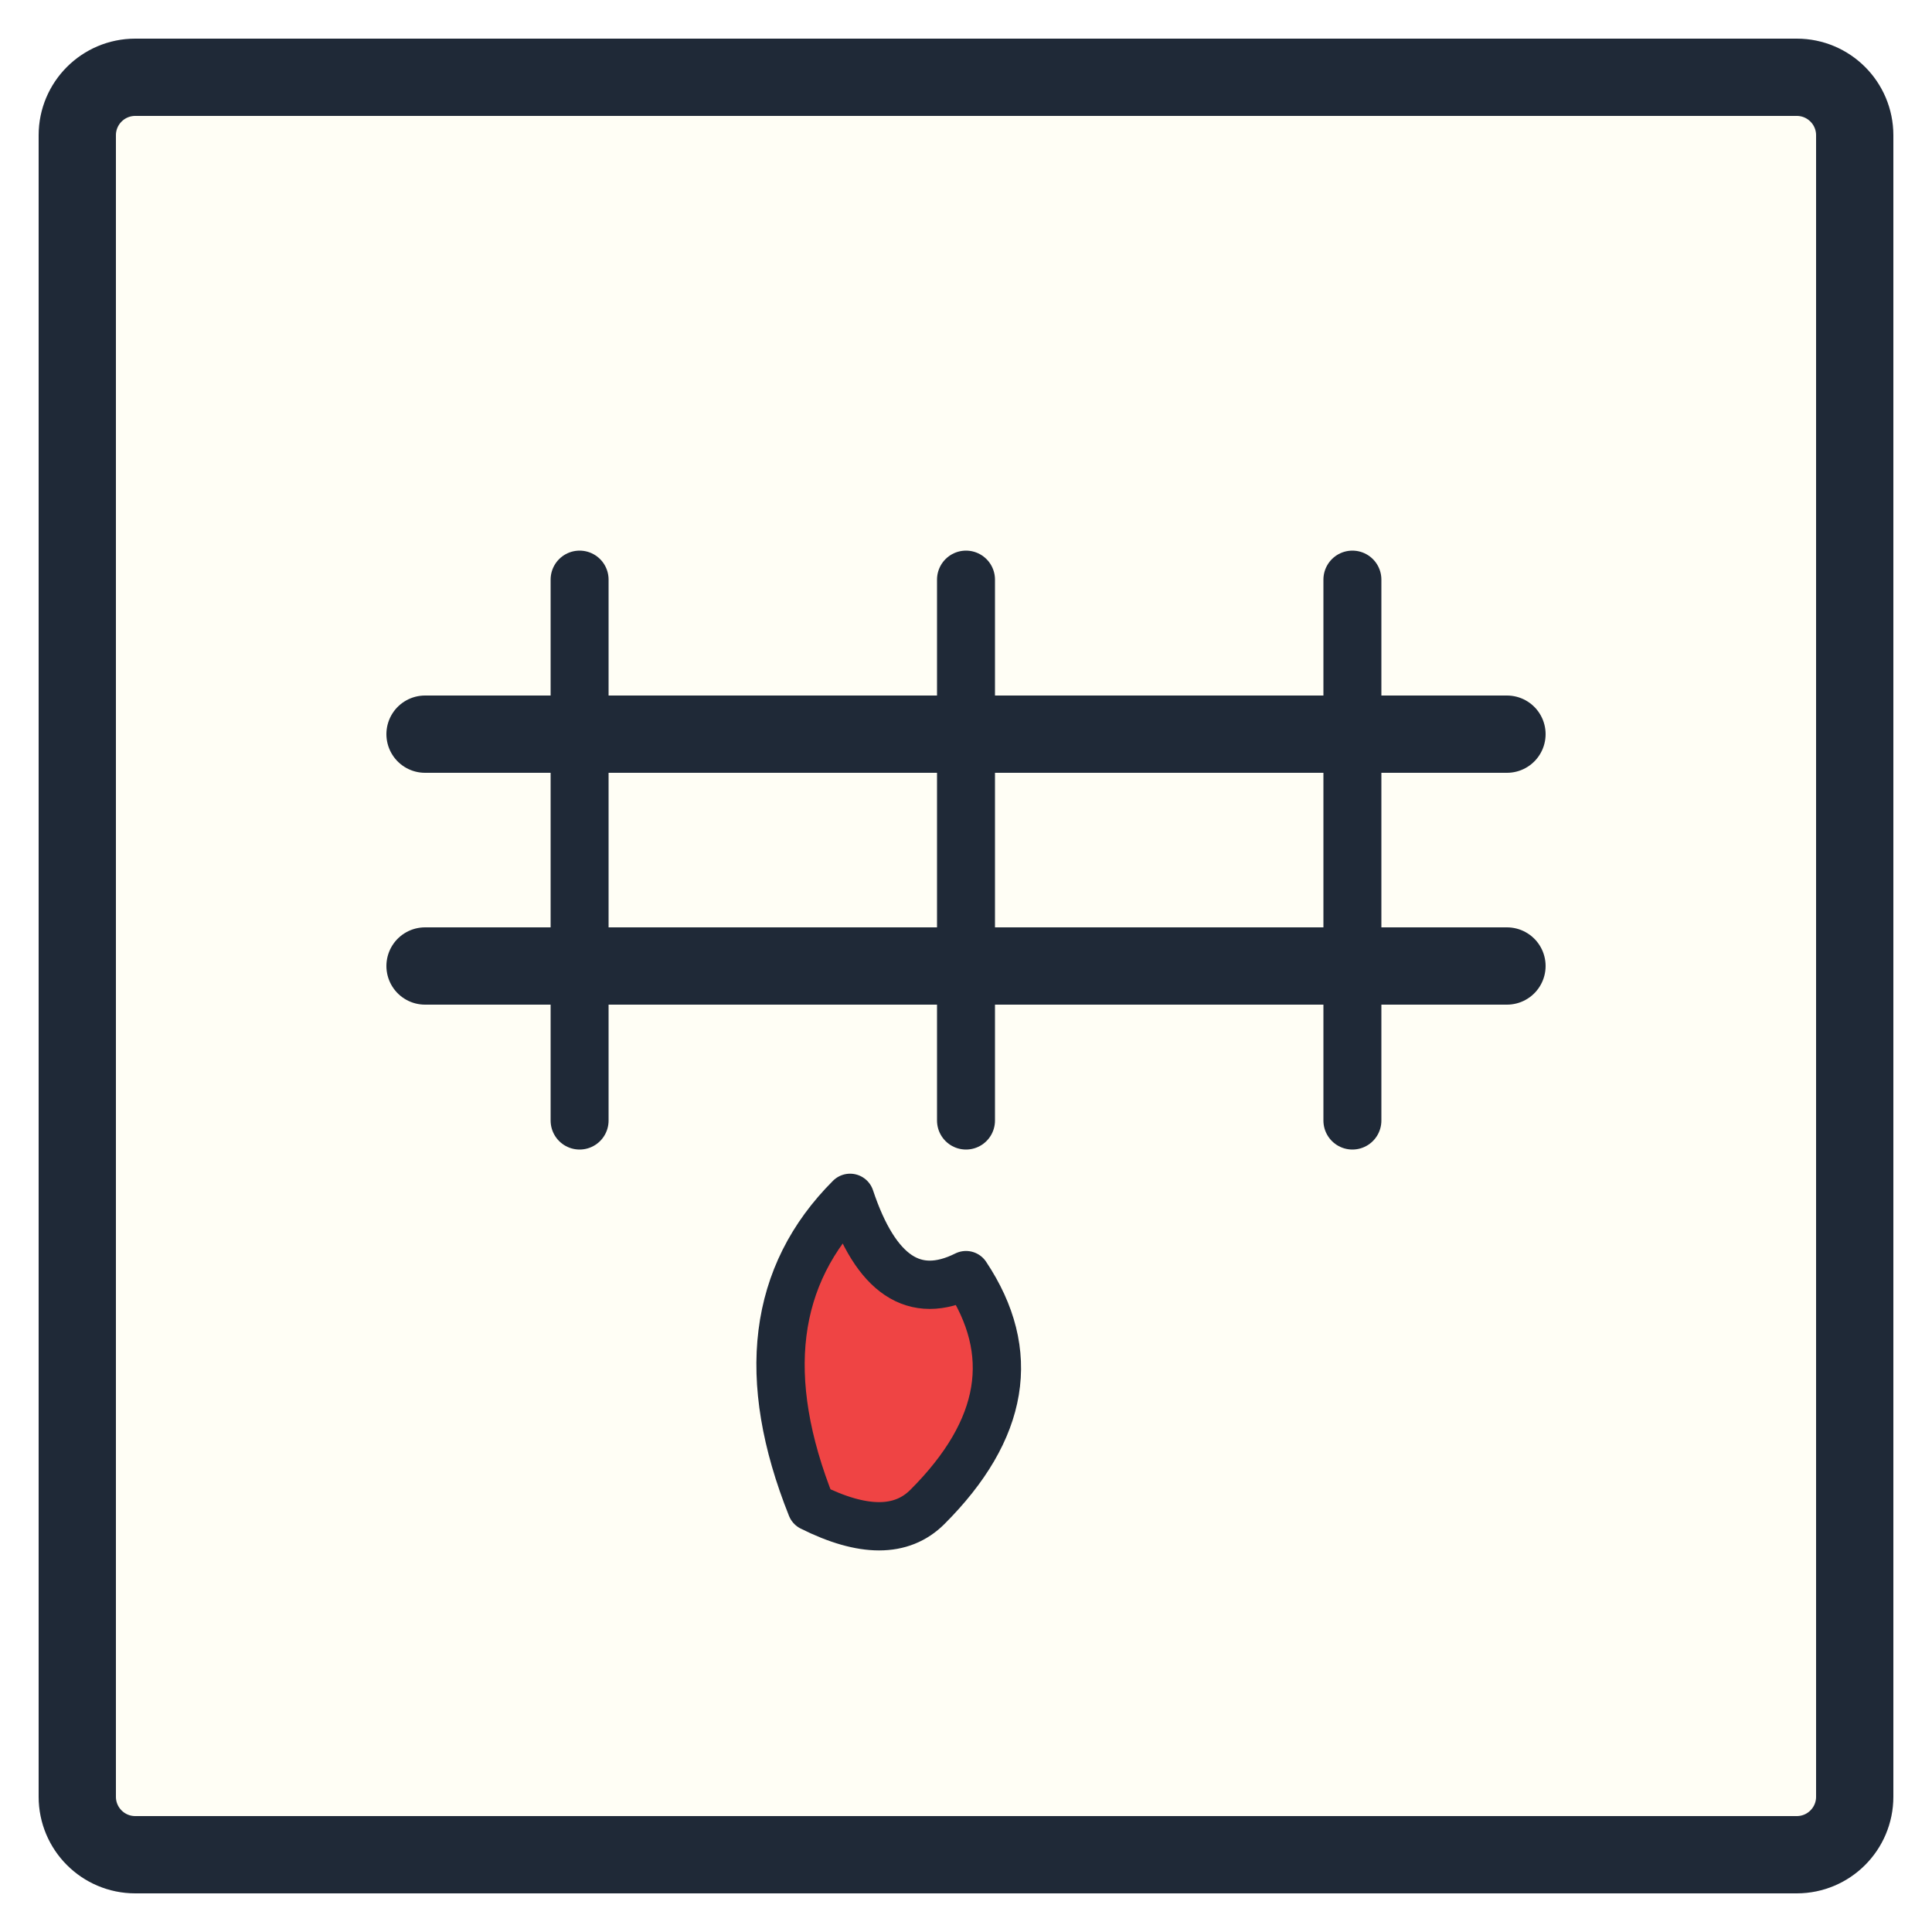
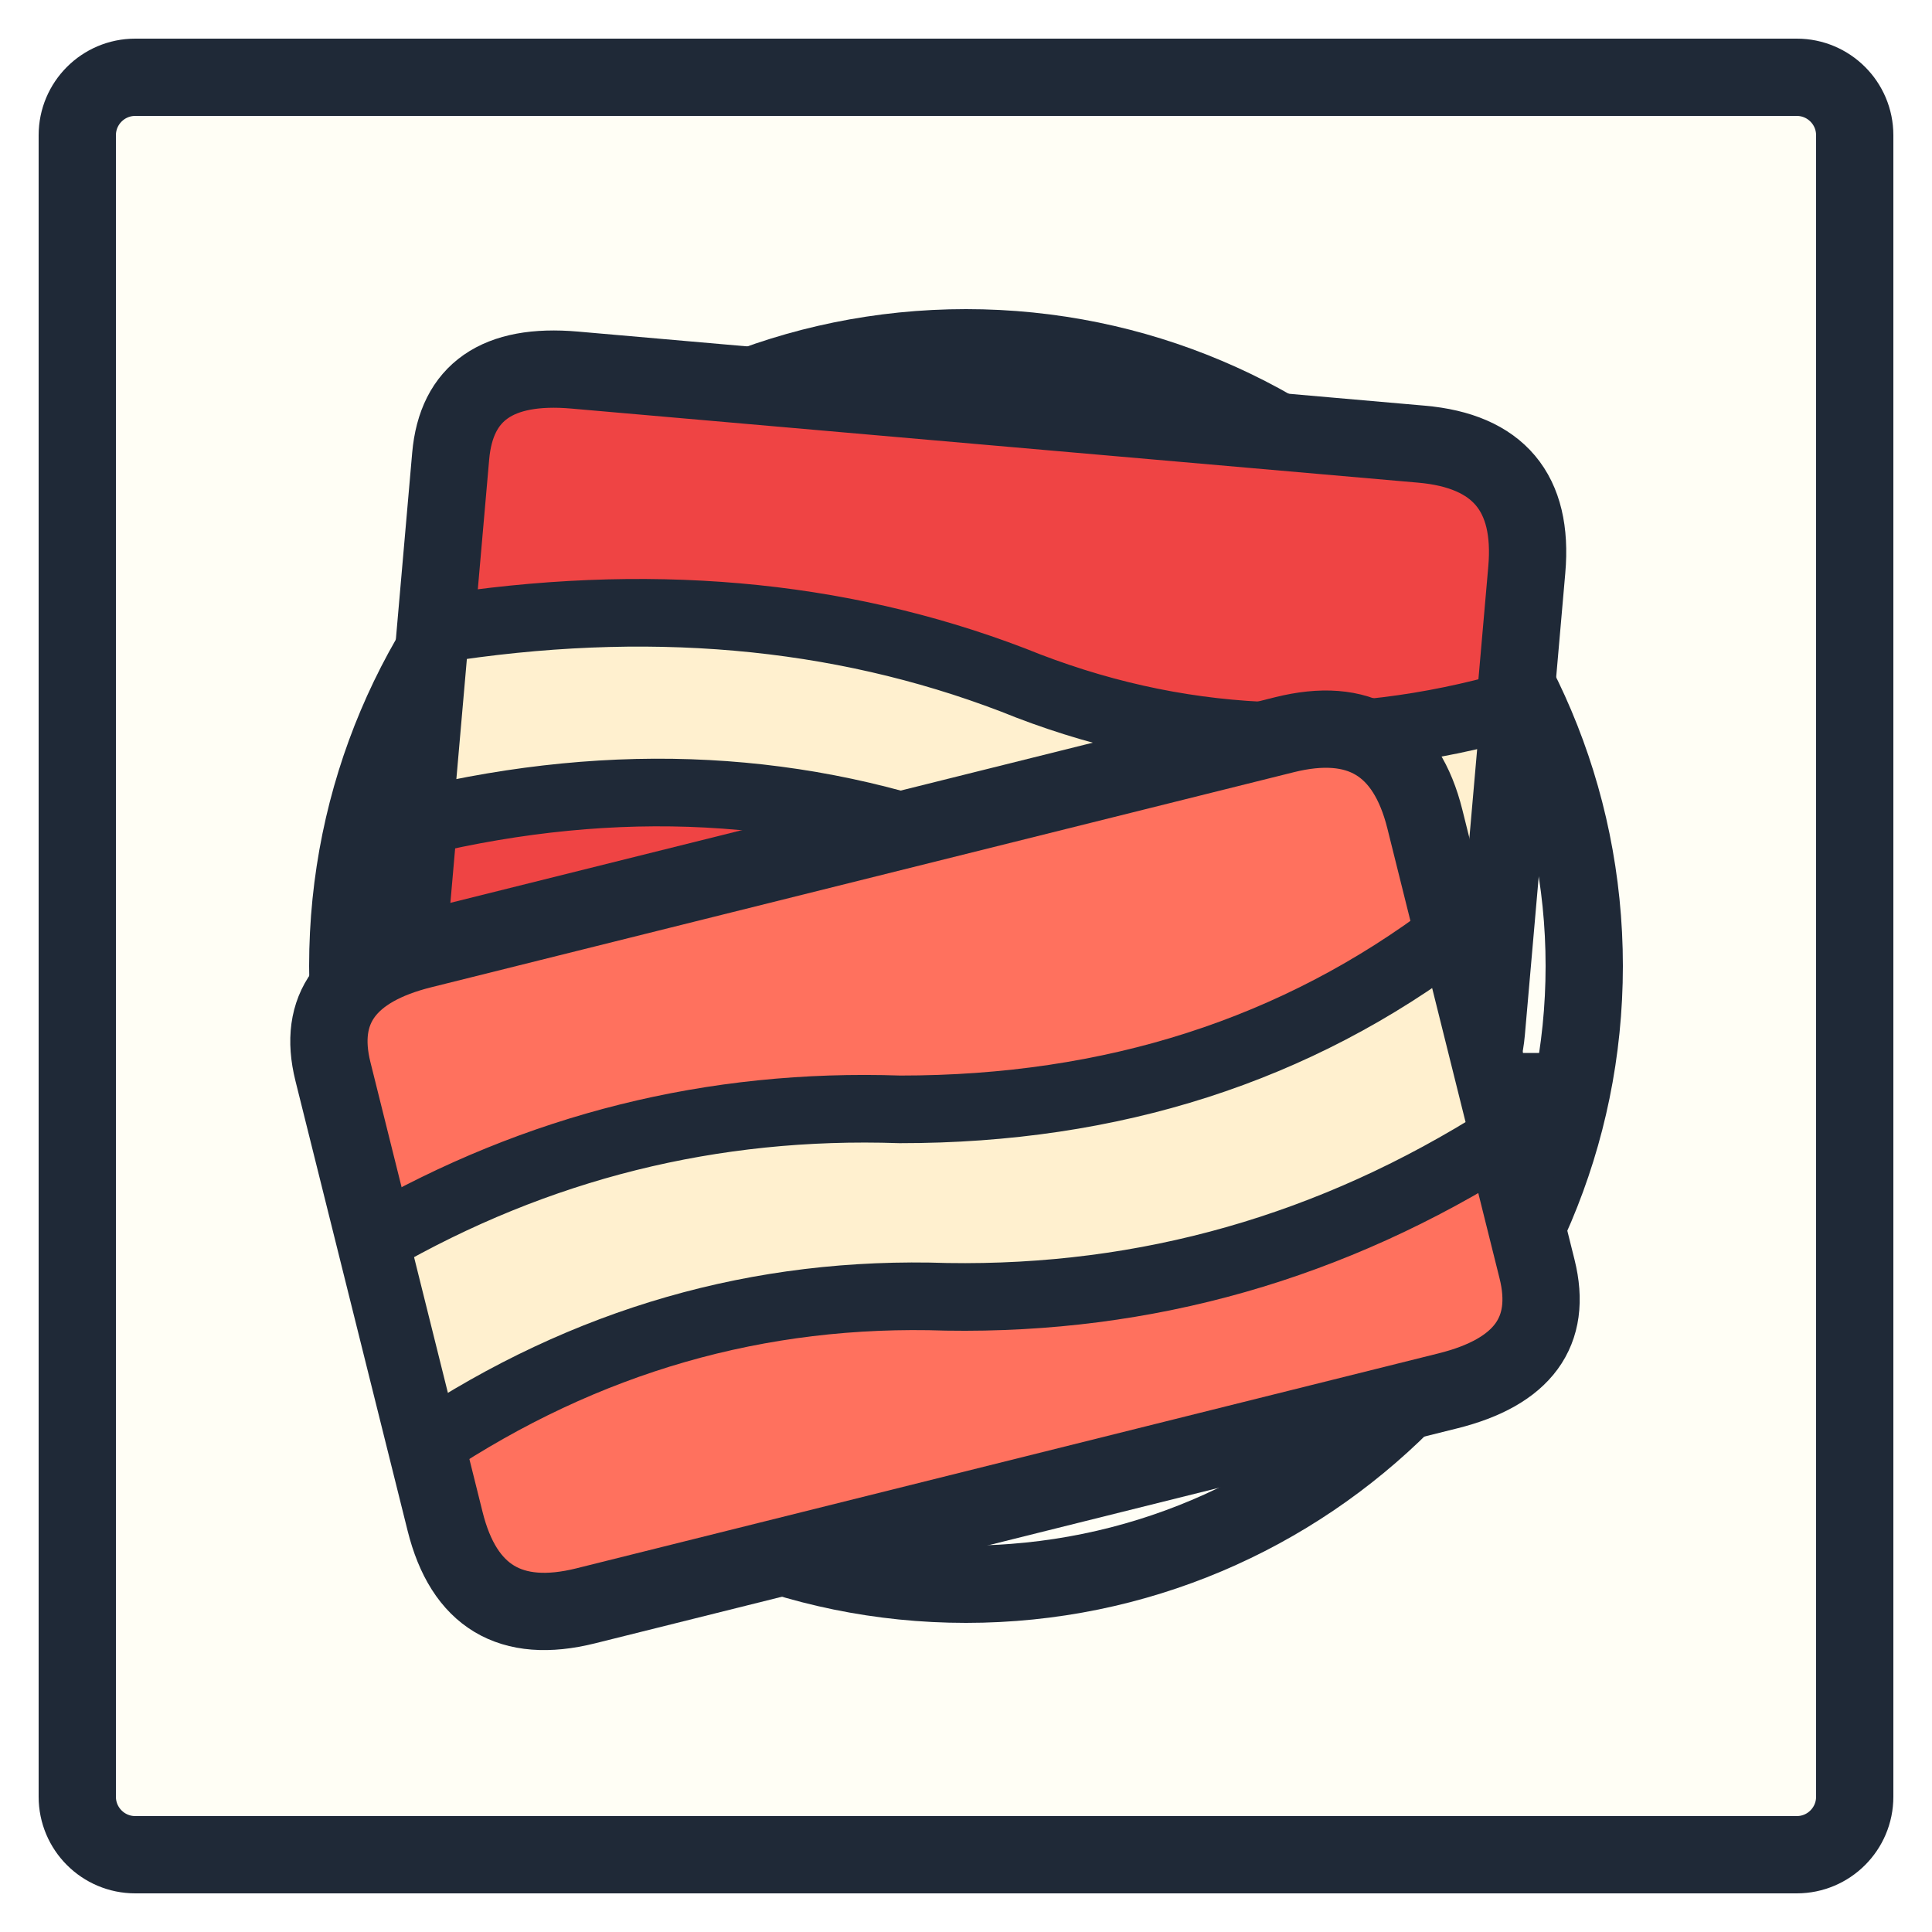
<svg xmlns="http://www.w3.org/2000/svg" viewBox="0 0 100 100" fill="none">
  <rect x="4" y="4" width="92" height="92" rx="3" fill="#fffef5" stroke="#1f2937" stroke-width="4" />
-   <line x1="22" y1="38" x2="78" y2="38" stroke="#1f2937" stroke-width="4" stroke-linecap="round" />
-   <line x1="22" y1="50" x2="78" y2="50" stroke="#1f2937" stroke-width="4" stroke-linecap="round" />
-   <line x1="30" y1="30" x2="30" y2="58" stroke="#1f2937" stroke-width="3" stroke-linecap="round" />
-   <line x1="50" y1="30" x2="50" y2="58" stroke="#1f2937" stroke-width="3" stroke-linecap="round" />
-   <line x1="70" y1="30" x2="70" y2="58" stroke="#1f2937" stroke-width="3" stroke-linecap="round" />
-   <path d="M42 78 Q38 68 44 62 Q46 68 50 66 Q54 72 48 78 Q46 80 42 78Z" fill="#ef4444" stroke="#1f2937" stroke-width="2.5" stroke-linejoin="round" />
+   <circle cx="50" cy="50" r="32" fill="#fffef5" stroke="#1f2937" stroke-width="4" />
+   <path d="M25 31 L75 31" stroke="#1f2937" stroke-width="3" stroke-linecap="round" />
+   <path d="M20 43 L80 43" stroke="#1f2937" stroke-width="3" stroke-linecap="round" />
+   <path d="M19 56 L81 56" stroke="#1f2937" stroke-width="3" stroke-linecap="round" />
+   <path d="M25 69 L75 69" stroke="#1f2937" stroke-width="3" stroke-linecap="round" />
+   <g transform="rotate(5 50 40)">
+     <path d="M22 26 Q22 21 28 21 H72 Q78 21 78 27 V51 Q78 56 72 56 H28 Q22 56 22 50Z" fill="#ef4444" stroke="#1f2937" stroke-width="4" stroke-linejoin="round" />
+     <path d="M22 35 Q38 31 52 35 Q65 39 78 34 V44 Q64 48 51 44 Q37 40 22 45Z" fill="#fff0cf" stroke="#1f2937" stroke-width="3.5" stroke-linejoin="round" />
+   </g>
+   <g transform="rotate(-14 49 63)">
+     <path d="M20 48 Q20 43 26 43 H72 Q78 43 78 49 V73 Q78 78 72 78 H26 Q20 78 20 72Z" fill="#ff715e" stroke="#1f2937" stroke-width="4" stroke-linejoin="round" />
+     <path d="M20 57 Q34 53 48 57 Q64 61 78 55 V66 Q63 71 48 67 Q34 63 20 68Z" fill="#fff0cf" stroke="#1f2937" stroke-width="3.5" stroke-linejoin="round" />
+   </g>
</svg>
